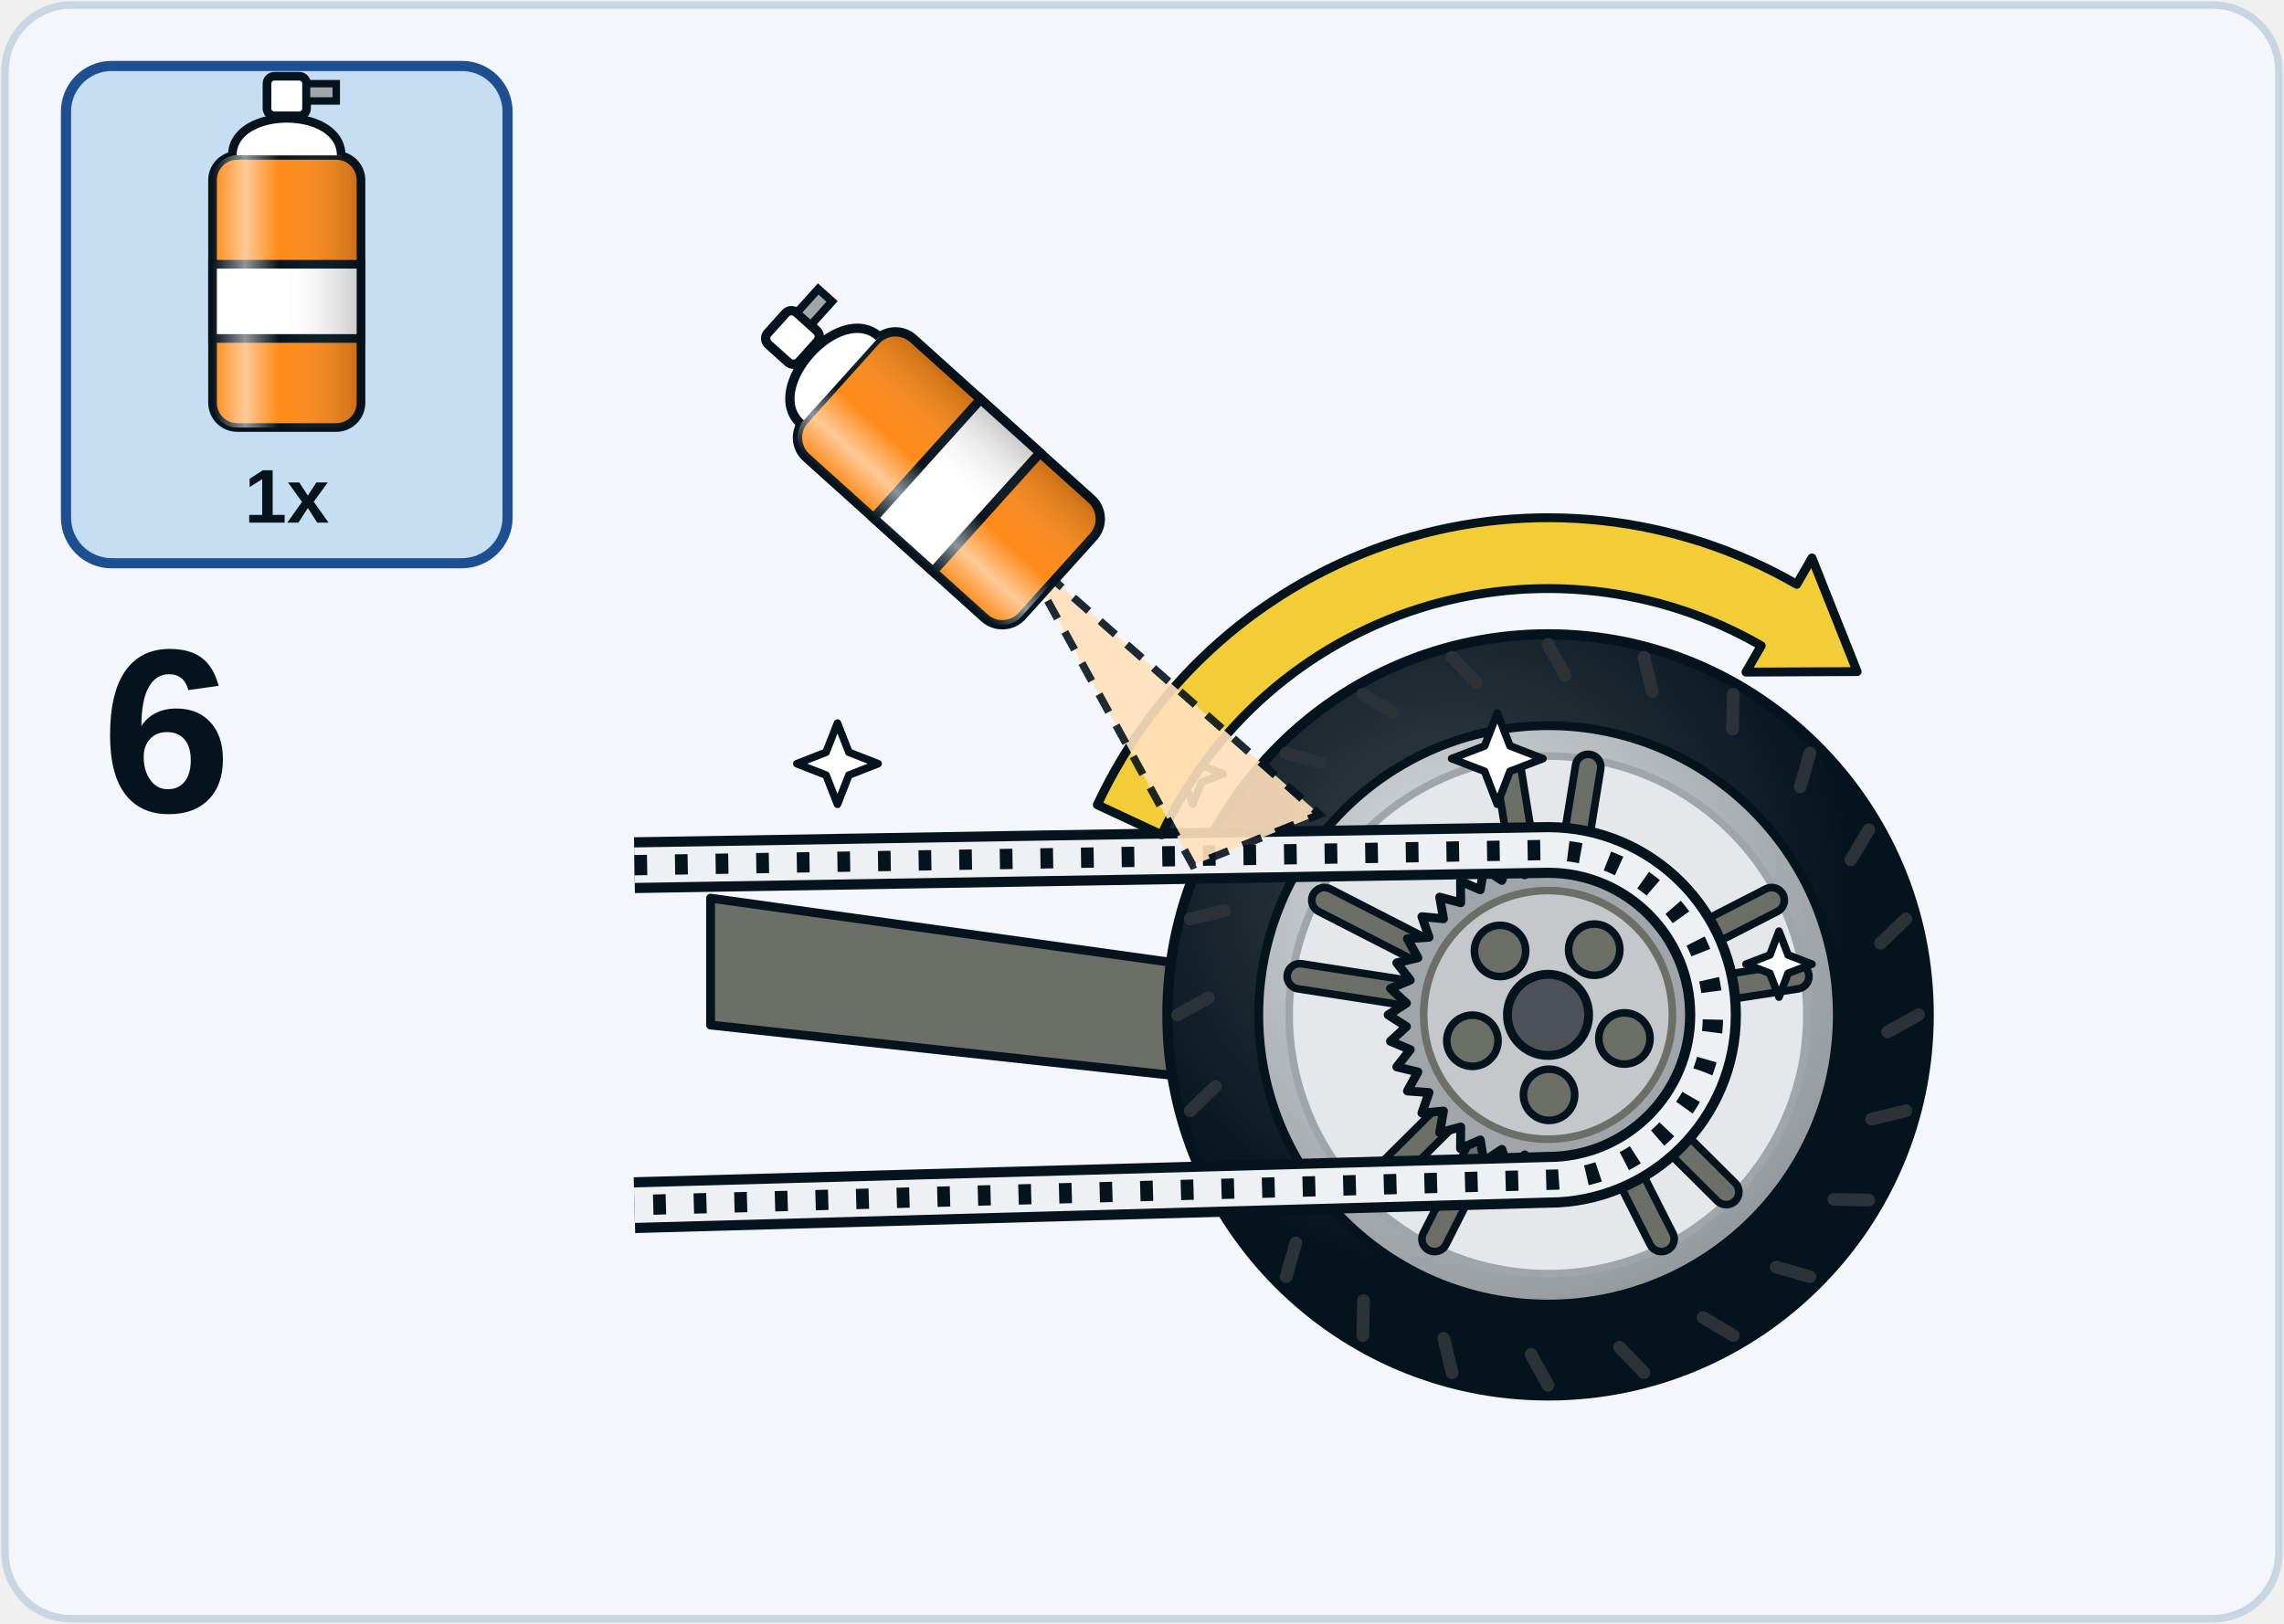
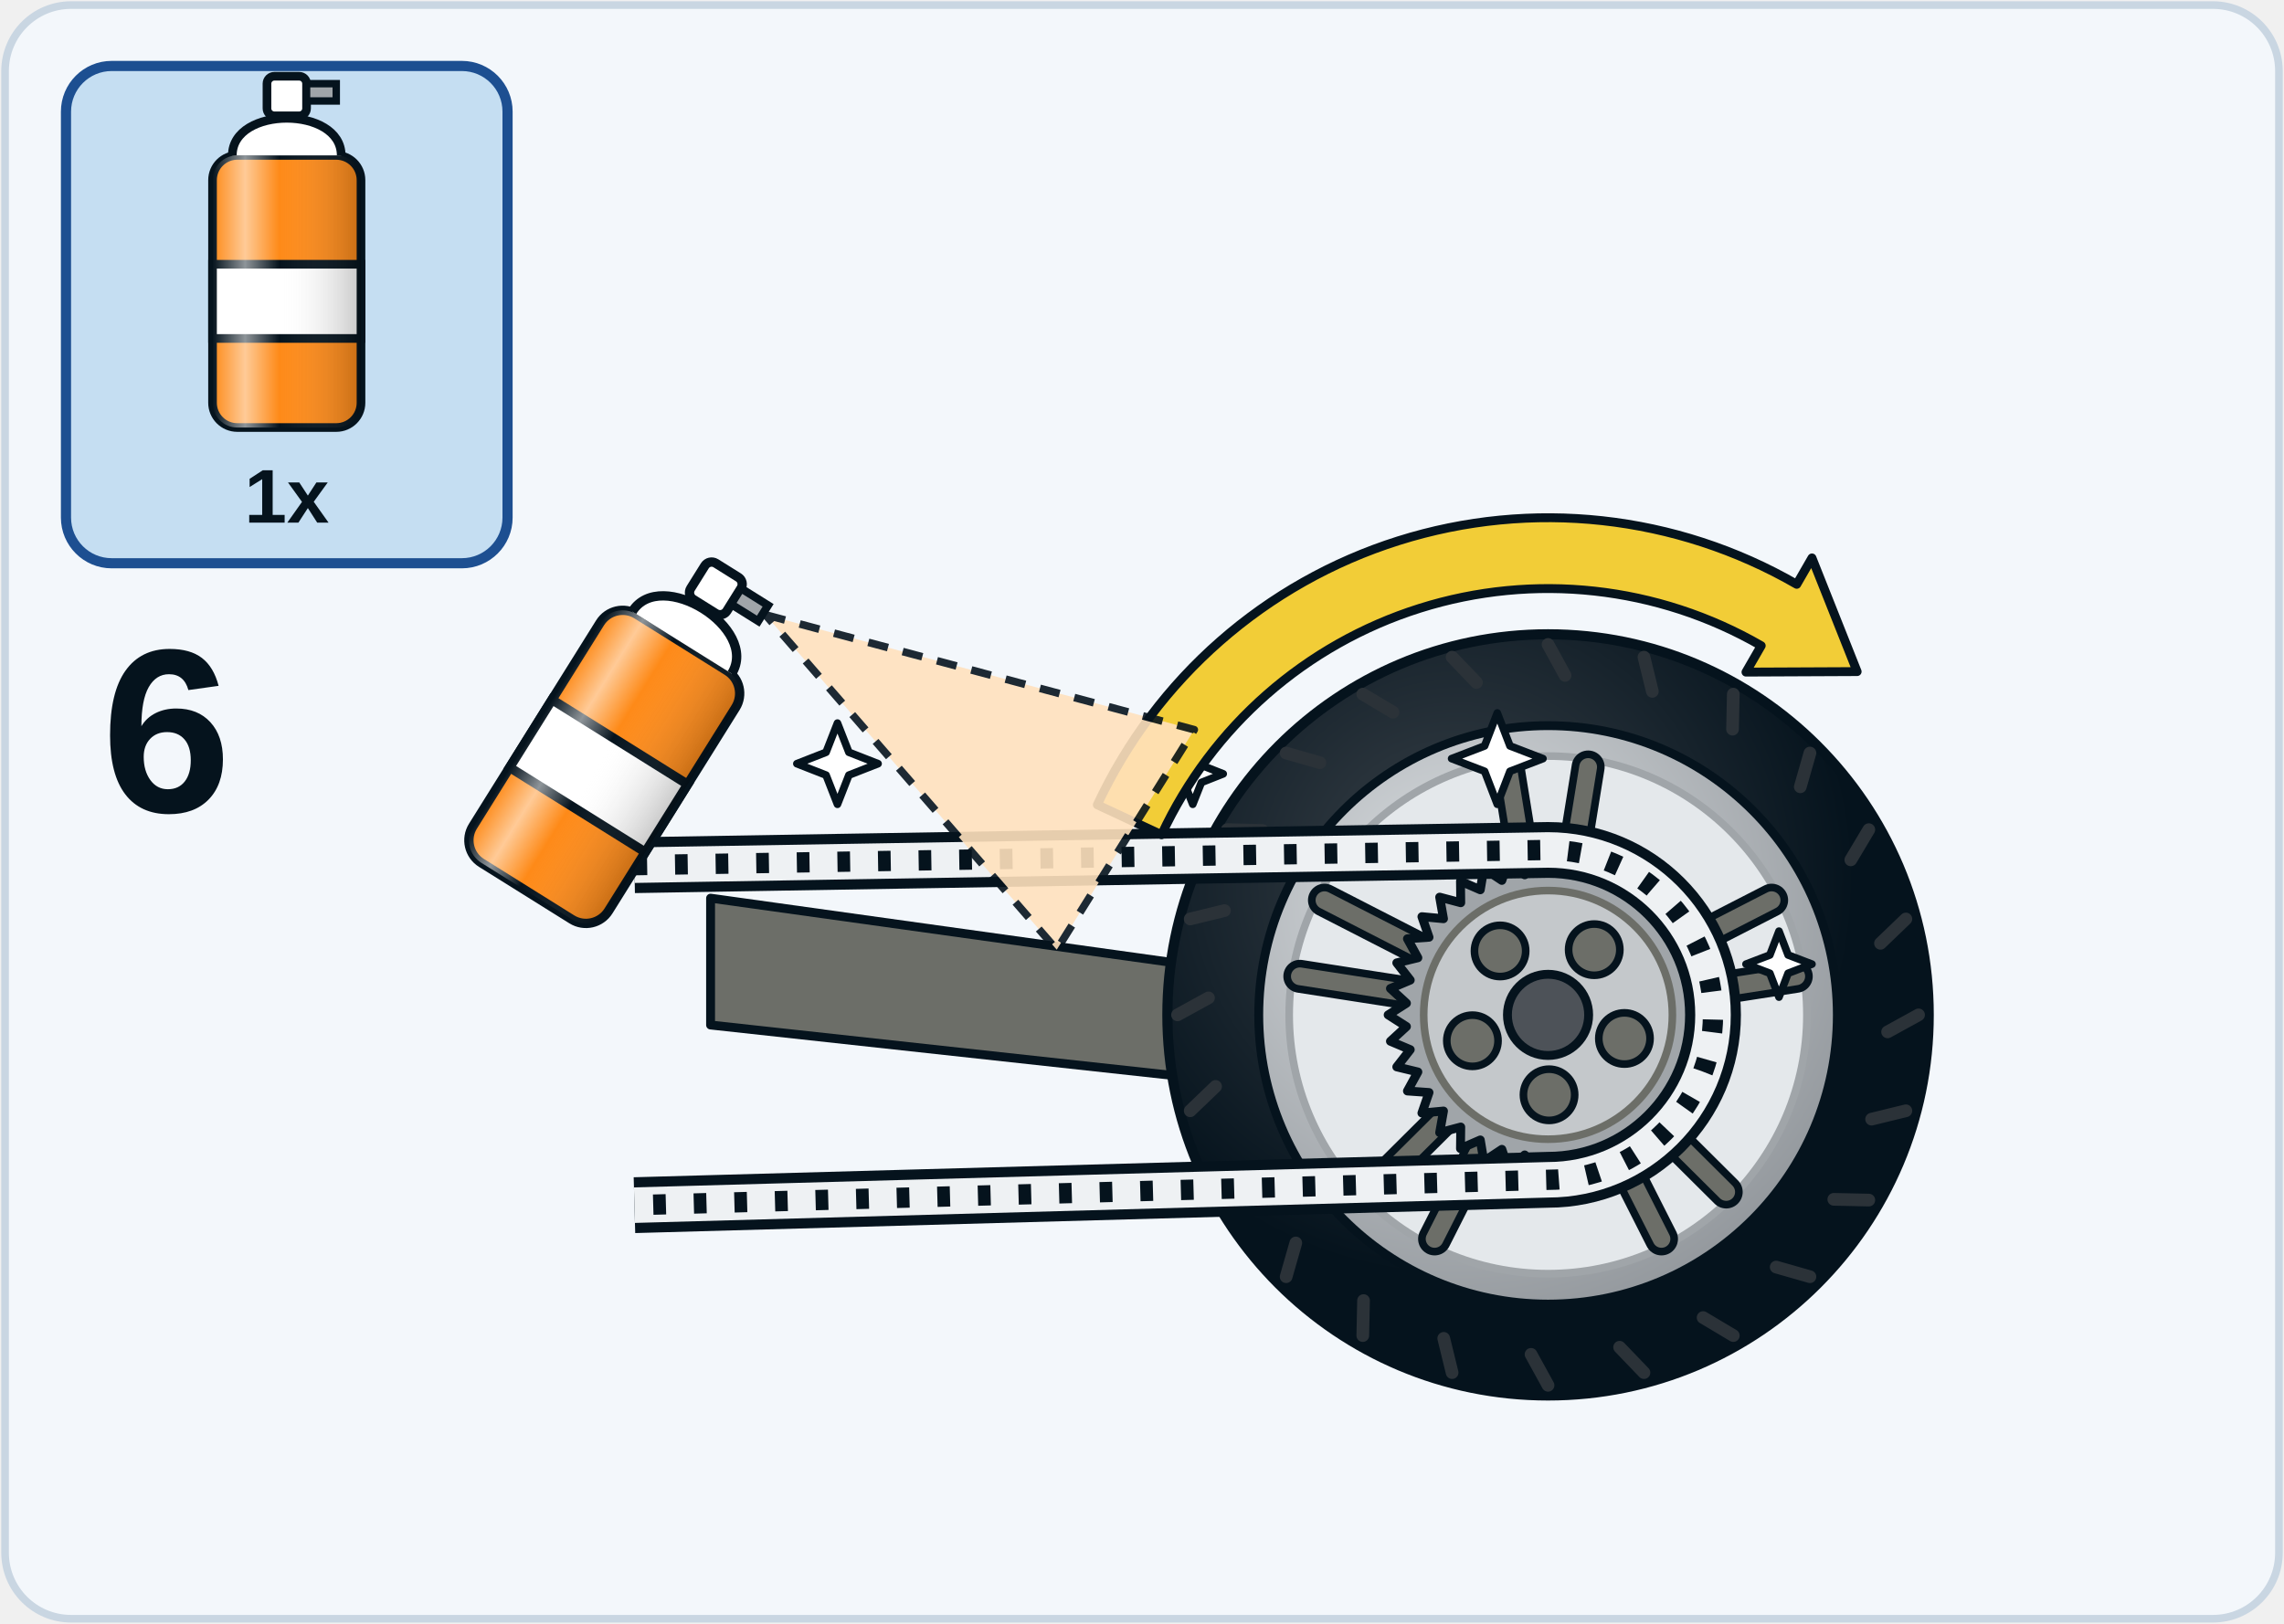
<svg xmlns="http://www.w3.org/2000/svg" viewBox="0 0 900 640" width="900" height="640">
  <defs>
    <linearGradient id="cyl" x1="0" x2="1">
      <stop offset="0" stop-color="#fff" stop-opacity="0" />
      <stop offset=".22" stop-color="#fff" stop-opacity=".55" />
      <stop offset=".45" stop-color="#fff" stop-opacity="0" />
      <stop offset="1" stop-color="#000" stop-opacity=".22" />
    </linearGradient>
    <radialGradient id="tyre" cx=".38" cy=".32" r=".75">
      <stop offset="0" stop-color="#3a4249" />
      <stop offset=".7" stop-color="#05131d" />
    </radialGradient>
    <radialGradient id="rim" cx=".35" cy=".3" r=".8">
      <stop offset="0" stop-color="#d9dde0" />
      <stop offset="1" stop-color="#8f9499" />
    </radialGradient>
  </defs>
  <rect x="2" y="2" width="896" height="636" rx="26" fill="#f3f7fb" stroke="#c9d6e2" stroke-width="3" />
  <g opacity="1.000">
    <rect x="26" y="26" width="174" height="196" rx="18" fill="#c5def2" stroke="#1d4f91" stroke-width="4" />
    <g transform="translate(113.0 110.0) rotate(0.0) scale(0.975)">
      <rect x="-30" y="-50" width="60" height="110" rx="10" fill="#fe8a18" stroke="#05131d" stroke-width="3.5" />
      <rect x="-30" y="-6" width="60" height="30" fill="#fff" stroke="#05131d" stroke-width="3.5" />
      <path d="M-22 -50 C-22 -70 22 -70 22 -50" fill="#fff" stroke="#05131d" stroke-width="3.5" />
      <rect x="-8" y="-82" width="16" height="16" rx="3" fill="#fff" stroke="#05131d" stroke-width="3.5" />
      <rect x="8" y="-79" width="12" height="7" fill="#a0a5a9" stroke="#05131d" stroke-width="3" />
      <rect x="-30" y="-50" width="60" height="110" rx="10" fill="url(#cyl)" />
    </g>
    <text x="113.0" y="206" text-anchor="middle" font-size="30" fill="#05131d" font-family="'Arial Rounded MT Bold','Arial Black',Arial,Helvetica,sans-serif" font-weight="900">1x</text>
  </g>
  <text x="40" y="320" font-size="92" fill="#05131d" opacity="1.000" font-family="'Arial Rounded MT Bold','Arial Black',Arial,Helvetica,sans-serif" font-weight="900">6</text>
  <path d="M610 400 L280 354 L280 404 L610 440 Z" fill="#6c6e68" stroke="#05131d" stroke-width="3.5" stroke-linejoin="round" />
  <g transform="rotate(0.0 610 400)">
    <circle cx="610" cy="400" r="150" fill="url(#tyre)" stroke="#05131d" stroke-width="4" />
    <path d="M756.0 400.0 L743.8 406.7" stroke="#2b3238" stroke-width="5" stroke-linecap="round" />
    <path d="M751.0 437.8 L737.5 441.1" stroke="#2b3238" stroke-width="5" stroke-linecap="round" />
    <path d="M736.4 473.0 L722.6 472.7" stroke="#2b3238" stroke-width="5" stroke-linecap="round" />
    <path d="M713.2 503.2 L699.9 499.4" stroke="#2b3238" stroke-width="5" stroke-linecap="round" />
    <path d="M683.0 526.4 L671.1 519.3" stroke="#2b3238" stroke-width="5" stroke-linecap="round" />
    <path d="M647.8 541.0 L638.2 531.0" stroke="#2b3238" stroke-width="5" stroke-linecap="round" />
    <path d="M610.0 546.0 L603.3 533.8" stroke="#2b3238" stroke-width="5" stroke-linecap="round" />
    <path d="M572.2 541.0 L568.9 527.5" stroke="#2b3238" stroke-width="5" stroke-linecap="round" />
    <path d="M537.0 526.4 L537.3 512.6" stroke="#2b3238" stroke-width="5" stroke-linecap="round" />
    <path d="M506.8 503.2 L510.6 489.9" stroke="#2b3238" stroke-width="5" stroke-linecap="round" />
    <path d="M483.6 473.0 L490.7 461.1" stroke="#2b3238" stroke-width="5" stroke-linecap="round" />
    <path d="M469.0 437.8 L479.0 428.2" stroke="#2b3238" stroke-width="5" stroke-linecap="round" />
    <path d="M464.0 400.0 L476.2 393.3" stroke="#2b3238" stroke-width="5" stroke-linecap="round" />
    <path d="M469.0 362.2 L482.5 358.9" stroke="#2b3238" stroke-width="5" stroke-linecap="round" />
    <path d="M483.6 327.0 L497.4 327.3" stroke="#2b3238" stroke-width="5" stroke-linecap="round" />
    <path d="M506.8 296.8 L520.1 300.6" stroke="#2b3238" stroke-width="5" stroke-linecap="round" />
    <path d="M537.0 273.6 L548.9 280.7" stroke="#2b3238" stroke-width="5" stroke-linecap="round" />
    <path d="M572.2 259.0 L581.8 269.0" stroke="#2b3238" stroke-width="5" stroke-linecap="round" />
    <path d="M610.0 254.0 L616.7 266.2" stroke="#2b3238" stroke-width="5" stroke-linecap="round" />
    <path d="M647.8 259.0 L651.1 272.5" stroke="#2b3238" stroke-width="5" stroke-linecap="round" />
    <path d="M683.0 273.6 L682.7 287.4" stroke="#2b3238" stroke-width="5" stroke-linecap="round" />
    <path d="M713.2 296.8 L709.4 310.1" stroke="#2b3238" stroke-width="5" stroke-linecap="round" />
    <path d="M736.4 327.0 L729.3 338.9" stroke="#2b3238" stroke-width="5" stroke-linecap="round" />
    <path d="M751.0 362.2 L741.0 371.8" stroke="#2b3238" stroke-width="5" stroke-linecap="round" />
    <circle cx="610" cy="400" r="114" fill="url(#rim)" stroke="#05131d" stroke-width="3.5" />
    <circle cx="610" cy="400" r="102" fill="#e4e8eb" stroke="#a0a5a9" stroke-width="3" />
    <path d="M610 400 L594.2 302.3" stroke="#05131d" stroke-width="13" stroke-linecap="round" />
    <path d="M610 400 L594.2 302.3" stroke="#6c6e68" stroke-width="7" stroke-linecap="round" />
    <path d="M610 400 L625.8 302.3" stroke="#05131d" stroke-width="13" stroke-linecap="round" />
    <path d="M610 400 L625.8 302.3" stroke="#6c6e68" stroke-width="7" stroke-linecap="round" />
    <path d="M610 400 L698.1 354.8" stroke="#05131d" stroke-width="13" stroke-linecap="round" />
    <path d="M610 400 L698.1 354.8" stroke="#6c6e68" stroke-width="7" stroke-linecap="round" />
    <path d="M610 400 L707.8 384.8" stroke="#05131d" stroke-width="13" stroke-linecap="round" />
    <path d="M610 400 L707.8 384.8" stroke="#6c6e68" stroke-width="7" stroke-linecap="round" />
    <path d="M610 400 L680.2 469.8" stroke="#05131d" stroke-width="13" stroke-linecap="round" />
    <path d="M610 400 L680.2 469.8" stroke="#6c6e68" stroke-width="7" stroke-linecap="round" />
    <path d="M610 400 L654.7 488.3" stroke="#05131d" stroke-width="13" stroke-linecap="round" />
    <path d="M610 400 L654.7 488.3" stroke="#6c6e68" stroke-width="7" stroke-linecap="round" />
    <path d="M610 400 L565.3 488.3" stroke="#05131d" stroke-width="13" stroke-linecap="round" />
    <path d="M610 400 L565.3 488.3" stroke="#6c6e68" stroke-width="7" stroke-linecap="round" />
    <path d="M610 400 L539.8 469.8" stroke="#05131d" stroke-width="13" stroke-linecap="round" />
    <path d="M610 400 L539.8 469.8" stroke="#6c6e68" stroke-width="7" stroke-linecap="round" />
    <path d="M610 400 L512.2 384.8" stroke="#05131d" stroke-width="13" stroke-linecap="round" />
    <path d="M610 400 L512.2 384.8" stroke="#6c6e68" stroke-width="7" stroke-linecap="round" />
    <path d="M610 400 L521.9 354.8" stroke="#05131d" stroke-width="13" stroke-linecap="round" />
    <path d="M610 400 L521.9 354.8" stroke="#6c6e68" stroke-width="7" stroke-linecap="round" />
    <polygon points="673.0,400.0 665.8,404.6 672.1,410.4 664.3,413.7 669.6,420.5 661.3,422.5 665.4,430.0 656.9,430.6 659.7,438.7 651.2,437.9 652.7,446.4 644.4,444.2 644.5,452.7 636.7,449.3 635.3,457.7 628.2,453.0 625.5,461.1 619.2,455.2 615.2,462.8 610.0,456.0 604.8,462.8 600.8,455.2 594.5,461.1 591.8,453.0 584.7,457.7 583.3,449.3 575.5,452.7 575.6,444.2 567.3,446.4 568.8,437.9 560.3,438.7 563.1,430.6 554.6,430.0 558.7,422.5 550.4,420.5 555.7,413.7 547.9,410.4 554.2,404.6 547.0,400.0 554.2,395.4 547.9,389.6 555.7,386.3 550.4,379.5 558.7,377.5 554.6,370.0 563.1,369.4 560.3,361.3 568.8,362.1 567.3,353.6 575.6,355.8 575.5,347.3 583.3,350.7 584.7,342.3 591.8,347.0 594.5,338.9 600.8,344.8 604.8,337.2 610.0,344.0 615.2,337.2 619.2,344.8 625.5,338.9 628.2,347.0 635.3,342.3 636.7,350.7 644.5,347.3 644.4,355.8 652.7,353.6 651.2,362.1 659.7,361.3 656.9,369.4 665.4,370.0 661.3,377.5 669.6,379.5 664.3,386.3 672.1,389.6 665.8,395.4" fill="#a0a5a9" stroke="#05131d" stroke-width="3.5" stroke-linejoin="round" />
    <circle cx="610" cy="400" r="49" fill="#c4c8cb" stroke="#6c6e68" stroke-width="3" />
    <circle cx="640.1" cy="409.3" r="10.1" fill="#6c6e68" stroke="#05131d" stroke-width="3" />
    <circle cx="610.4" cy="431.5" r="10.1" fill="#6c6e68" stroke="#05131d" stroke-width="3" />
    <circle cx="580.2" cy="410.2" r="10.1" fill="#6c6e68" stroke="#05131d" stroke-width="3" />
    <circle cx="591.1" cy="374.8" r="10.1" fill="#6c6e68" stroke="#05131d" stroke-width="3" />
    <circle cx="628.2" cy="374.3" r="10.1" fill="#6c6e68" stroke="#05131d" stroke-width="3" />
    <circle cx="610" cy="400" r="16" fill="#4d5258" stroke="#05131d" stroke-width="3.5" />
  </g>
  <path d="M250 341.0 L610 335.0 A65.0 65.0 0 0 1 610 465.0 L250 475.0" fill="none" stroke="#05131d" stroke-width="22" stroke-linejoin="round" />
  <path d="M250 341.0 L610 335.0 A65.0 65.0 0 0 1 610 465.0 L250 475.0" fill="none" stroke="#eef1f3" stroke-width="14" stroke-linejoin="round" />
  <path d="M250 341.0 L610 335.0 A65.0 65.0 0 0 1 610 465.0 L250 475.0" fill="none" stroke="#05131d" stroke-width="8" stroke-dasharray="5 11" stroke-dashoffset="0.0" />
  <path d="M330 285.0 L334.5 296.5 L346.0 301.0 L334.5 305.5 L330 317.0 L325.5 305.5 L314.0 301.0 L325.5 296.5 Z" fill="#fff" stroke="#05131d" stroke-width="3" stroke-linejoin="round" />
  <path d="M470 293.0 L473.4 301.6 L482.0 305.0 L473.4 308.4 L470 317.0 L466.6 308.4 L458.0 305.0 L466.6 301.6 Z" fill="#fff" stroke="#05131d" stroke-width="3" stroke-linejoin="round" />
  <path d="M590 281.0 L595.0 294.0 L608.0 299.0 L595.0 304.0 L590 317.0 L585.0 304.0 L572.0 299.0 L585.0 294.0 Z" fill="#fff" stroke="#05131d" stroke-width="3" stroke-linejoin="round" />
  <path d="M701.0 367.0 L704.6 376.4 L714.0 380 L704.6 383.6 L701.0 393.0 L697.4 383.6 L688.0 380 L697.4 376.4 Z" fill="#fff" stroke="#05131d" stroke-width="3" stroke-linejoin="round" />
  <path d="M457.7 329.0 L432.4 317.2 A196 196 0 0 1 708.0 230.3 L714.0 219.9 L731.8 264.7 L688.0 264.9 L694.0 254.5 A168 168 0 0 0 457.7 329.0 Z" fill="#f2cd37" stroke="#05131d" stroke-width="3.5" stroke-linejoin="round" />
-   <path d="M402 217.0 L520 321.0 L470 341.0 Z" fill="#ffe1bd" stroke="#05131d" stroke-width="3" stroke-dasharray="8 6" opacity=".9" />
-   <g transform="translate(370.0 185.0) rotate(-48.0) scale(1.050)">
+   <path d="M301.6 242.3 L470.6 287.6 L416.4 374.3 Z" fill="#ffe1bd" stroke="#05131d" stroke-width="3" stroke-dasharray="8 6" stroke-linejoin="round" opacity=".9" />
+   <g transform="translate(240.9 297.8) rotate(32.0) scale(1.050)">
    <rect x="-30" y="-50" width="60" height="110" rx="10" fill="#fe8a18" stroke="#05131d" stroke-width="3.5" />
    <rect x="-30" y="-6" width="60" height="30" fill="#fff" stroke="#05131d" stroke-width="3.5" />
    <path d="M-22 -50 C-22 -70 22 -70 22 -50" fill="#fff" stroke="#05131d" stroke-width="3.5" />
    <rect x="-8" y="-82" width="16" height="16" rx="3" fill="#fff" stroke="#05131d" stroke-width="3.5" />
    <rect x="8" y="-79" width="12" height="7" fill="#a0a5a9" stroke="#05131d" stroke-width="3" />
    <rect x="-30" y="-50" width="60" height="110" rx="10" fill="url(#cyl)" />
  </g>
</svg>
